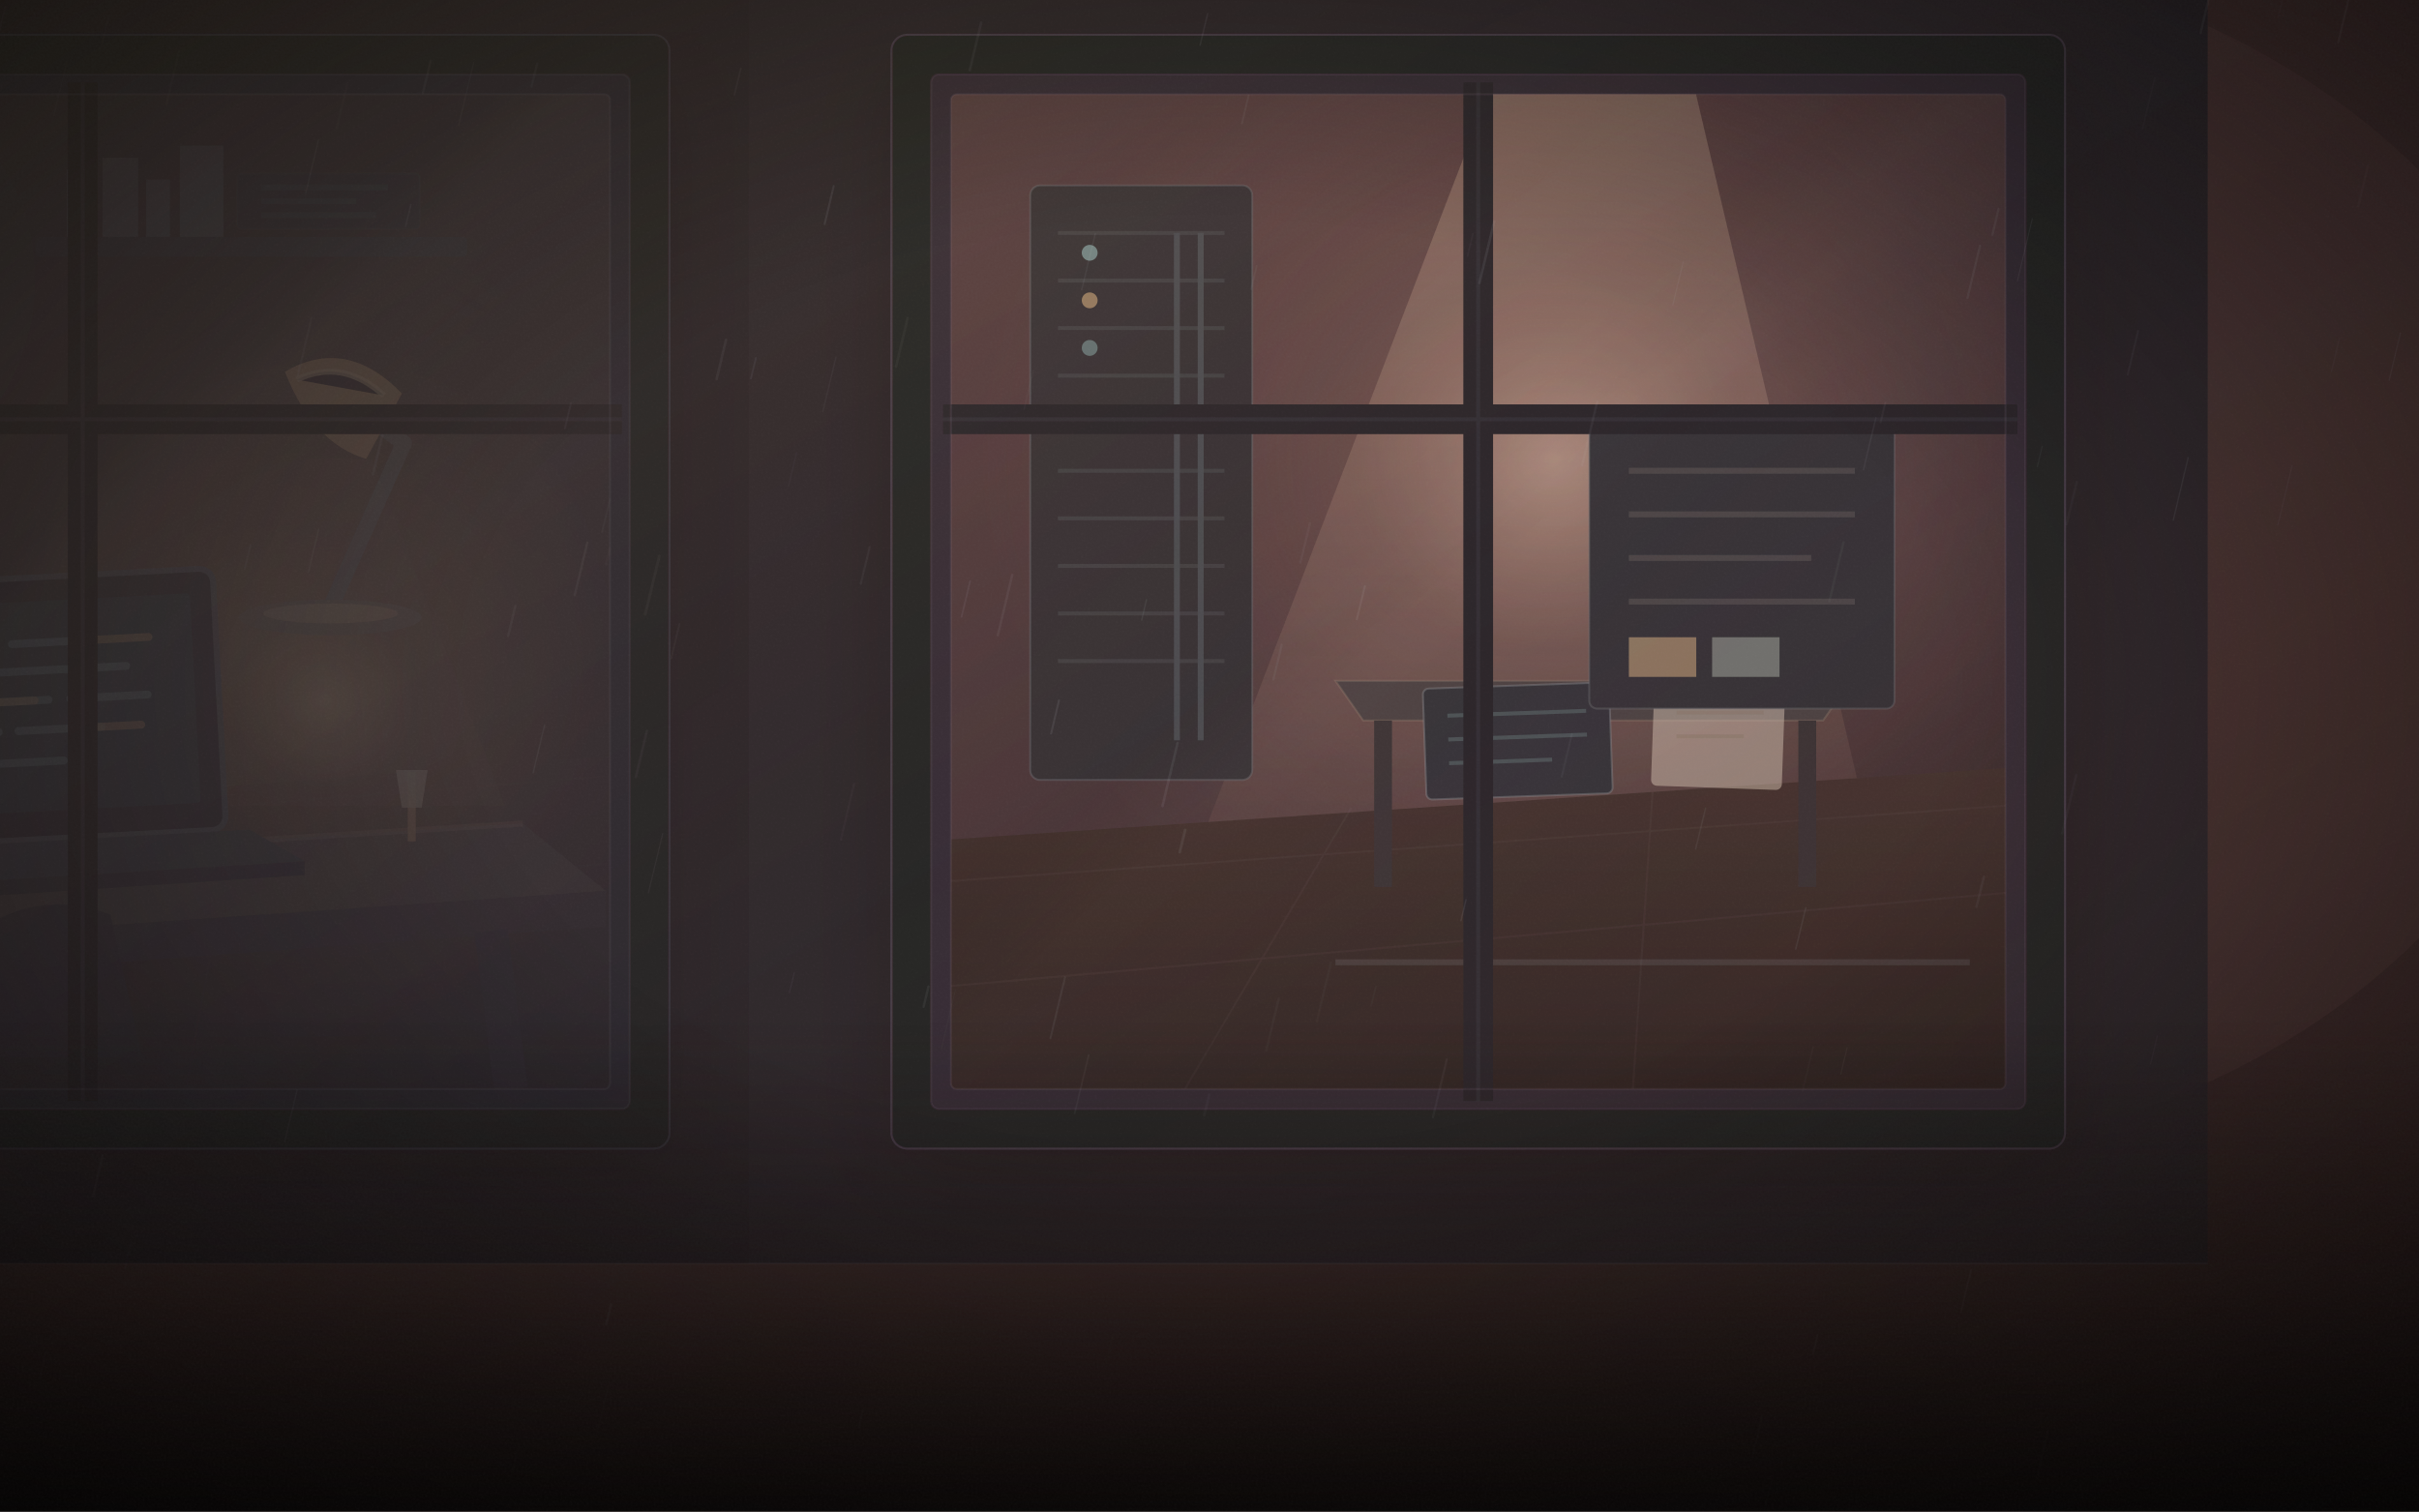
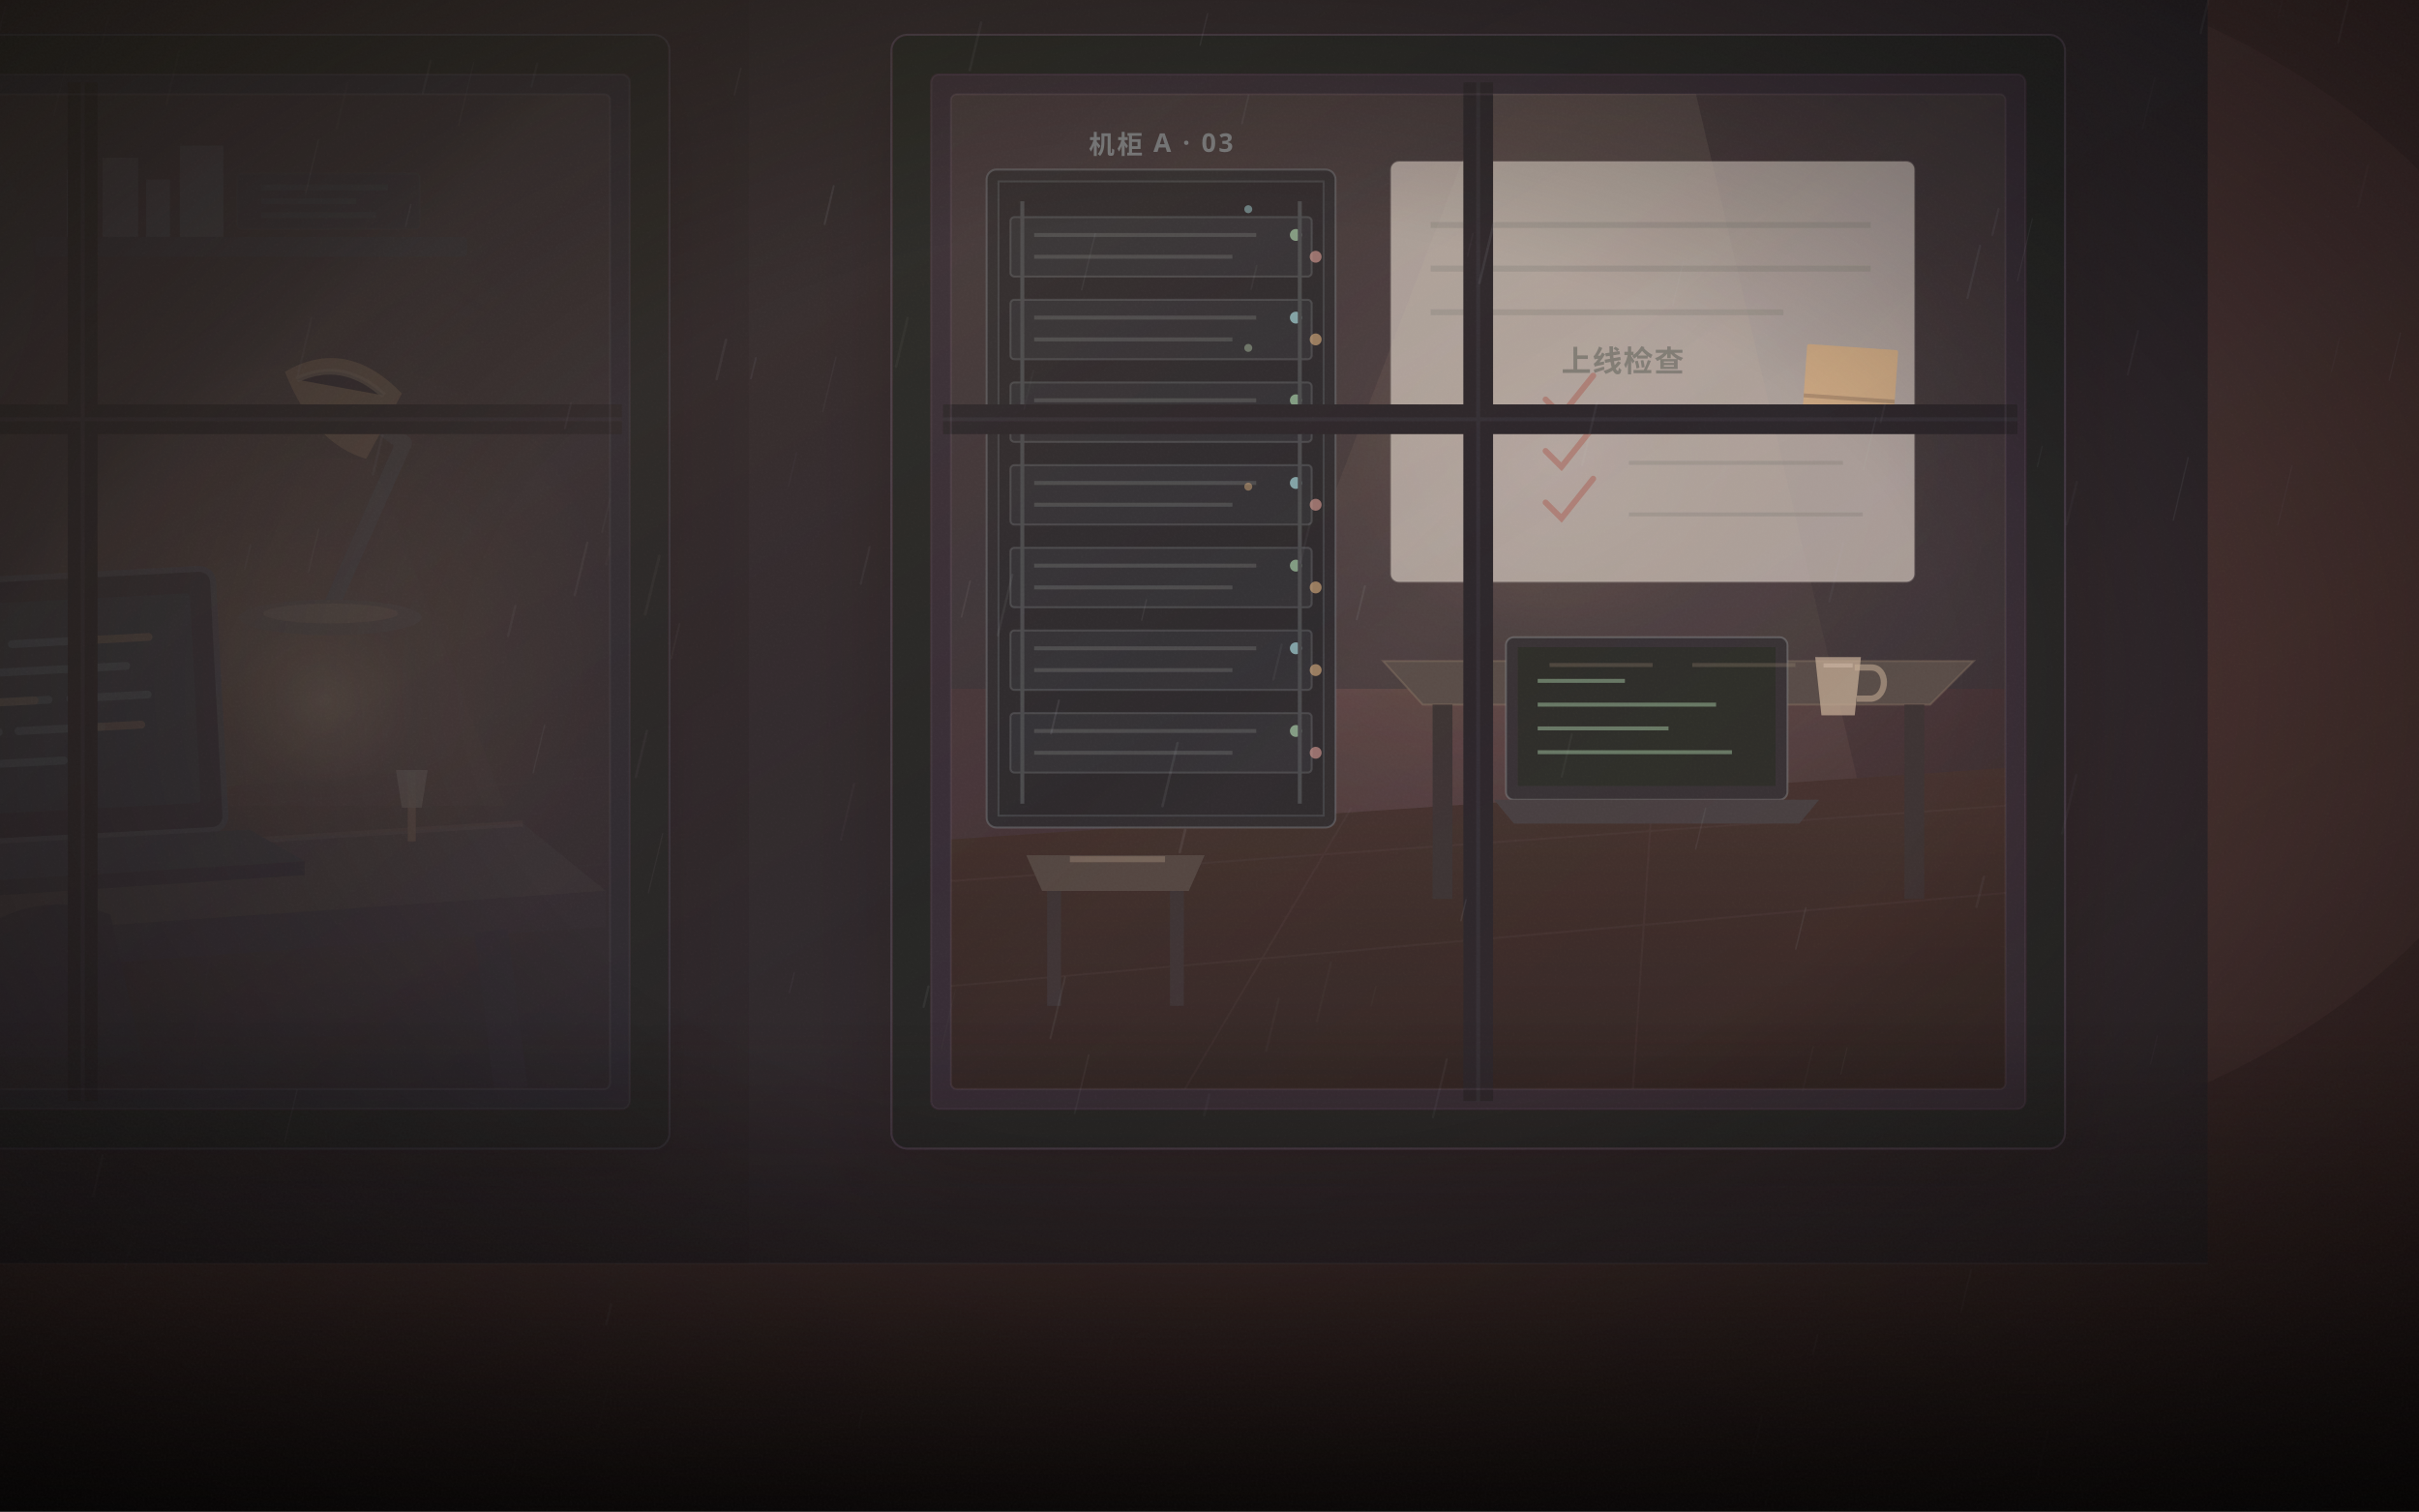
<svg xmlns="http://www.w3.org/2000/svg" viewBox="0 0 1440 900" preserveAspectRatio="xMidYMid slice" role="img" aria-labelledby="title desc">
  <style>
  .rain-drift { animation: rain-drift 11s ease-in-out infinite; }
  .mote { animation-name: mote-rise; animation-duration: 12s; animation-timing-function: ease-in-out; animation-iteration-count: infinite; opacity: 0; }
  .glow-drift { animation: glow-drift 14s ease-in-out infinite; }
  .sway { animation: sway 11s ease-in-out infinite; transform-box: fill-box; transform-origin: 50% 50%; }
  .drift { animation: drift 15s ease-in-out infinite; transform-box: fill-box; transform-origin: 50% 50%; }
  .spin { animation: spin 34s linear infinite; transform-box: fill-box; transform-origin: 50% 100%; }
  .pulse { animation: pulse 2.4s ease-in-out infinite; transform-box: fill-box; transform-origin: 50% 100%; }
  .ring { animation: ring 6.4s ease-out infinite; transform-box: fill-box; transform-origin: 50% 50%; }
  .rise { animation: rise 7s ease-in-out infinite; }
  .flow { animation: flow 7s linear infinite; }
  .blink { animation: blink 1.3s steps(2, start) infinite; }
  .signal-flow { animation: signal-flow 6s linear infinite; }
  @keyframes rain-drift { 0%, 100% { transform: translate(0px, 0px); } 50% { transform: translate(-14px, 24px); } }
  @keyframes mote-rise { 0% { opacity: 0; transform: translate(0px, 0px); } 16% { opacity: .5; } 62% { opacity: .26; } 100% { opacity: 0; transform: translate(-10px, -54px); } }
  @keyframes glow-drift { 0%, 100% { transform: translate(0px, 0px); } 50% { transform: translate(7px, -6px); } }
  @keyframes sway { 0%, 100% { transform: rotate(-1.4deg) translateY(0px); } 50% { transform: rotate(1.4deg) translateY(-4px); } }
  @keyframes drift { 0%, 100% { transform: translate(0px, 0px); } 50% { transform: translate(6px, -8px); } }
  @keyframes spin { to { transform: rotate(360deg); } }
  @keyframes pulse { 0%, 100% { transform: scaleY(.32); } 50% { transform: scaleY(1); } }
  @keyframes ring { 0% { transform: scale(.5); opacity: .55; } 68% { opacity: .14; } 100% { transform: scale(2.4); opacity: 0; } }
  @keyframes rise { 0% { opacity: 0; transform: translateY(6px); } 35% { opacity: .55; } 100% { opacity: 0; transform: translateY(-16px); } }
  @keyframes flow { to { stroke-dashoffset: -120; } }
  @keyframes blink { 0%, 49% { opacity: 1; } 50%, 100% { opacity: 0; } }
  @keyframes signal-flow { to { stroke-dashoffset: -96; } }
  @media (prefers-reduced-motion: reduce) { .anim { animation: none !important; } }
</style>
  <defs>
    <linearGradient id="night" x1="0" y1="0" x2="1" y2="1">
      <stop stop-color="#120d0c" />
      <stop offset=".46" stop-color="#2b1c1c" />
      <stop offset="1" stop-color="#160f0e" />
    </linearGradient>
    <linearGradient id="dawn" x1="0" y1="0" x2="0" y2="1">
      <stop stop-color="#e2a276" stop-opacity=".36" />
      <stop offset=".48" stop-color="#8b5e5e" stop-opacity=".15" />
      <stop offset="1" stop-color="#17110f" stop-opacity="0" />
    </linearGradient>
    <linearGradient id="warmWash" x1="0" y1="0" x2="1" y2="1">
      <stop stop-color="#efb77d" stop-opacity=".2" />
      <stop offset=".5" stop-color="#dca18c" stop-opacity=".13" />
      <stop offset="1" stop-color="#c98370" stop-opacity=".18" />
    </linearGradient>
    <linearGradient id="leftRoom" x1="0" y1="0" x2=".85" y2="1">
      <stop stop-color="#3b2c24" />
      <stop offset=".55" stop-color="#2a211d" />
      <stop offset="1" stop-color="#15100e" />
    </linearGradient>
    <linearGradient id="rightRoom" x1=".2" y1="0" x2=".8" y2="1">
      <stop stop-color="#3b292c" />
      <stop offset=".58" stop-color="#2b2025" />
      <stop offset="1" stop-color="#171114" />
    </linearGradient>
    <linearGradient id="floor" x1="0" y1="0" x2="0" y2="1">
      <stop stop-color="#261c18" />
      <stop offset="1" stop-color="#0e0b0a" />
    </linearGradient>
    <linearGradient id="glass" x1="0" y1="0" x2="1" y2="1">
      <stop stop-color="#d5b497" stop-opacity=".13" />
      <stop offset=".42" stop-color="#62483f" stop-opacity=".05" />
      <stop offset=".48" stop-color="#f4d7b6" stop-opacity=".13" />
      <stop offset="1" stop-color="#211512" stop-opacity=".03" />
    </linearGradient>
    <linearGradient id="spotlight" x1="0" y1="0" x2="0" y2="1">
      <stop stop-color="#ffe0b6" stop-opacity=".27" />
      <stop offset="1" stop-color="#d9a18b" stop-opacity="0" />
    </linearGradient>
    <linearGradient id="bottomShade" x1="0" y1="0" x2="0" y2="1">
      <stop stop-color="#100b09" stop-opacity="0" />
      <stop offset=".56" stop-color="#100b09" stop-opacity=".46" />
      <stop offset="1" stop-color="#0b0807" stop-opacity=".94" />
    </linearGradient>
    <radialGradient id="lampGlow">
      <stop stop-color="#ffe0a8" stop-opacity=".78" />
      <stop offset=".26" stop-color="#f4bd78" stop-opacity=".3" />
      <stop offset="1" stop-color="#e6a053" stop-opacity="0" />
    </radialGradient>
    <radialGradient id="stageGlow">
      <stop stop-color="#ffd8bd" stop-opacity=".48" />
      <stop offset=".35" stop-color="#dda088" stop-opacity=".18" />
      <stop offset="1" stop-color="#aa6e63" stop-opacity="0" />
    </radialGradient>
    <radialGradient id="vignette" cx=".5" cy=".45" r=".72">
      <stop offset=".42" stop-color="#000" stop-opacity="0" />
      <stop offset="1" stop-color="#000" stop-opacity=".66" />
    </radialGradient>
    <filter id="blur8" x="-50%" y="-50%" width="200%" height="200%">
      <feGaussianBlur stdDeviation="8" />
    </filter>
    <filter id="blur24" x="-50%" y="-50%" width="200%" height="200%">
      <feGaussianBlur stdDeviation="24" />
    </filter>
    <filter id="shadow" x="-30%" y="-30%" width="160%" height="160%">
      <feDropShadow dx="0" dy="16" stdDeviation="22" flood-color="#000" flood-opacity=".55" />
    </filter>
    <filter id="grain">
      <feTurbulence type="fractalNoise" baseFrequency=".72" numOctaves="3" seed="27" stitchTiles="stitch" />
      <feColorMatrix type="saturate" values="0" />
      <feComponentTransfer>
        <feFuncA type="table" tableValues="0 .075" />
      </feComponentTransfer>
    </filter>
    <clipPath id="leftClip">
      <rect x="102" y="164" width="532" height="502" rx="3" />
    </clipPath>
    <clipPath id="rightClip">
      <rect x="806" y="164" width="532" height="502" rx="3" />
    </clipPath>
  </defs>
  <rect width="1440" height="900" fill="url(#night)" />
  <ellipse cx="360" cy="340" rx="460" ry="370" fill="#b47b58" opacity=".09" />
  <ellipse cx="1100" cy="330" rx="440" ry="360" fill="#a86c6c" opacity=".1" />
  <g transform="translate(0 -60) translate(-385.0 -77.4) scale(1.18)">
    <path d="M0 112H1440V754H0Z" fill="#080d15" opacity=".9" />
    <path d="M0 112H1440M0 754H1440" stroke="#6d8296" stroke-opacity=".14" />
    <g filter="url(#shadow)">
      <rect x="72" y="134" width="592" height="562" rx="8" fill="#05090f" stroke="#344250" stroke-opacity=".55" />
      <rect x="92" y="154" width="552" height="522" rx="4" fill="#111923" stroke="#637484" stroke-opacity=".18" />
      <rect x="776" y="134" width="592" height="562" rx="8" fill="#05090f" stroke="#454057" stroke-opacity=".58" />
      <rect x="796" y="154" width="552" height="522" rx="4" fill="#171522" stroke="#756887" stroke-opacity=".18" />
    </g>
    <g opacity="0.28">
      <g clip-path="url(#leftClip)">
        <rect x="102" y="164" width="532" height="502" fill="url(#leftRoom)" />
        <ellipse cx="444" cy="440" rx="250" ry="240" fill="url(#lampGlow)" opacity=".26" />
        <path d="M102 540L634 498V666H102Z" fill="url(#floor)" />
        <path d="M102 550L634 508M102 603L634 552M210 666L328 520M420 666L448 514" stroke="#80909a" stroke-opacity=".06" />
        <rect x="126" y="192" width="188" height="266" rx="3" fill="#080e16" stroke="#4b5d6b" stroke-opacity=".5" />
        <rect x="132" y="198" width="176" height="254" fill="#0d1a28" />
        <ellipse cx="202" cy="258" rx="142" ry="124" fill="#345574" opacity=".14" />
        <path d="M120 410V332H151V366H178V294H211V350H242V270H270V324H310V462H120Z" fill="#080f19" />
        <path d="M151 350H158V360H151ZM188 318H195V329H188ZM249 294H256V305H249ZM277 346H284V357H277ZM188 374H195V385H188ZM249 338H256V349H249Z" fill="#d5b878" opacity=".48" />
        <rect x="132" y="198" width="176" height="254" fill="url(#glass)" />
        <path d="M220 198V452M132 326H308" stroke="#334652" stroke-width="8" />
        <path d="M220 198V452M132 326H308" stroke="#8295a1" stroke-opacity=".12" stroke-width="2" />
        <rect x="344" y="236" width="218" height="10" rx="2" fill="#29343e" />
        <path d="M360 202H374V236H360ZM378 196H396V236H378ZM400 207H412V236H400ZM417 190H439V236H417Z" fill="#58606a" />
        <rect x="446" y="204" width="92" height="28" rx="2" fill="#1a252f" stroke="#83919a" stroke-opacity=".15" />
        <path d="M458 211H522M458 218H506M458 225H516" stroke="#8b9ba3" stroke-opacity=".22" stroke-width="3" />
        <g class="anim glow-drift">
          <ellipse cx="490" cy="470" rx="176" ry="172" fill="url(#lampGlow)" />
        </g>
        <path d="M493 423L530 340M530 340L500 318" stroke="#5b5e60" stroke-width="8" stroke-linecap="round" />
        <path d="M470 304Q501 286 529 315L511 348Q484 340 470 304Z" fill="#c59b63" />
        <path d="M476 308Q499 297 520 316" stroke="#ffe0a4" stroke-opacity=".65" stroke-width="3" />
        <ellipse cx="493" cy="428" rx="46" ry="9" fill="#6c6558" />
        <ellipse cx="493" cy="426" rx="34" ry="5" fill="#d3b785" opacity=".55" />
        <path d="M481 348L405 523H581L514 348Z" fill="#f2bd78" opacity=".065" />
        <path d="M138 560L590 532L632 566L110 602Z" fill="#463e35" />
        <path d="M110 602L632 566V584L110 622Z" fill="#24252a" />
        <path d="M154 614L150 666M574 586L584 666" stroke="#1a1d23" stroke-width="17" />
        <path d="M138 560L590 532" stroke="#b49670" stroke-opacity=".35" stroke-width="3" />
        <rect x="247" y="408" width="190" height="132" rx="7" fill="#080d12" stroke="#4c5b64" stroke-width="3" transform="rotate(-3 342 474)" />
        <rect x="259" y="420" width="166" height="106" rx="2" fill="#102633" transform="rotate(-3 342 474)" />
        <g transform="rotate(-3 342 474)" stroke-linecap="round">
          <path d="M276 441H323M334 441H368M276 455H305M315 455H391M290 470H351M362 470H401M290 485H325M335 485H377M276 501H312M325 501H357" stroke="#75b6b6" stroke-opacity=".65" stroke-width="4" />
          <path d="M374 441H403M320 470H344M367 485H397" stroke="#d1aa72" stroke-opacity=".7" stroke-width="4" />
        </g>
        <path d="M222 548L452 535L480 551L206 568Z" fill="#293138" />
        <path d="M206 568L480 551V558L208 576Z" fill="#12181d" />
        <rect x="158" y="526" width="66" height="12" rx="2" fill="#5f5142" transform="rotate(-3 191 532)" />
        <rect x="164" y="511" width="58" height="13" rx="2" fill="#344b56" transform="rotate(-3 193 518)" />
        <path d="M534 506V541" stroke="#b28a55" stroke-width="4" />
        <path d="M526 505H542L539 524H529Z" fill="#d2c2a1" opacity=".75" />
        <path d="M322 582Q350 566 382 578L398 650H306Z" fill="#11171e" opacity=".88" />
      </g>
    </g>
    <g opacity="1.12">
      <g clip-path="url(#rightClip)">
        <rect x="806" y="164" width="532" height="502" fill="url(#rightRoom)" />
+         <rect x="806" y="164" width="532" height="502" fill="#1b1a20" opacity="0.34" />
        <g class="anim glow-drift">
-           <ellipse cx="1110" cy="348" rx="290" ry="268" fill="url(#stageGlow)" />
-         </g>
-         <path d="M1080 156H1180L1300 666H884Z" fill="url(#spotlight)" />
+           <ellipse cx="1110" cy="348" rx="290" ry="268" fill="url(#stageGlow)" opacity="0.78" />
+         </g>
+         <path d="M1080 156H1180L1300 666H884Z" fill="url(#spotlight)" opacity=".7" />
        <path d="M806 540L1338 504V666H806Z" fill="url(#floor)" />
-         <path d="M806 561L1338 523M806 614L1338 567M924 666L1008 524M1150 666L1160 516" stroke="#a392b1" stroke-opacity=".055" />
-         <g transform="translate(846 210)">
-           <rect width="112" height="300" rx="5" fill="#151b20" stroke="#5b666e" stroke-opacity=".42" />
-           <path d="M14 24H98M14 48H98M14 72H98M14 96H98M14 120H98M14 144H98M14 168H98M14 192H98M14 216H98M14 240H98" stroke="#9db0b8" stroke-opacity=".12" stroke-width="2" />
-           <circle cx="30" cy="34" r="4" fill="#8fc8c8" opacity=".6" />
-           <circle cx="30" cy="58" r="4" fill="#d9b178" opacity=".6" />
-           <circle cx="30" cy="82" r="4" fill="#8fc8c8" opacity=".45" />
-           <path d="M74 24V280M86 24V280" stroke="#2f3b42" stroke-width="3" />
-         </g>
-         <g transform="translate(1000 460)">
-           <path d="M0 0H260L246 20H14Z" fill="#2e2d30" stroke="#92816b" stroke-opacity=".3" />
-           <path d="M24 20V104M238 20V104" stroke="#1a1c20" stroke-width="9" />
-           <g transform="translate(44 4) rotate(-2)">
-             <rect width="94" height="56" rx="3" fill="#111b23" stroke="#7e8b92" stroke-opacity=".4" />
-             <path d="M12 14H82M12 26H82M12 38H64" stroke="#8fc8c8" stroke-opacity=".22" stroke-width="2" />
-           </g>
-           <rect x="160" y="2" width="66" height="52" rx="3" fill="#d8ccb9" opacity=".5" transform="rotate(2 193 28)" />
-           <path d="M172 16H216M172 28H206" stroke="#776c5c" stroke-opacity=".4" stroke-width="2" />
-         </g>
-         <g transform="translate(1128 330)">
-           <rect width="154" height="144" rx="4" fill="#111a21" stroke="#5e6a72" stroke-opacity=".35" />
-           <path d="M20 24H134M20 46H134M20 68H112M20 90H134" stroke="#d5c7b2" stroke-opacity=".14" stroke-width="3" />
-           <rect x="20" y="108" width="34" height="20" fill="#d7b07b" opacity=".55" />
-           <rect x="62" y="108" width="34" height="20" fill="#b5c8bb" opacity=".45" />
-         </g>
-         <path d="M1000 602H1320" stroke="#6e7c84" stroke-opacity=".22" stroke-width="3" />
-         <rect x="806" y="164" width="532" height="502" fill="url(#glass)" opacity=".26" />
+         <path fill="none" d="M806 561L1338 523M806 614L1338 567M924 666L1008 524M1150 666L1160 516" stroke="#a392b1" stroke-opacity=".055" />
+         <rect x="806" y="164" width="532" height="300" fill="#101d22" opacity=".46" />
+         <g transform="translate(824 202)">
+           <rect width="176" height="332" rx="5" fill="#0d151a" stroke="#64757d" stroke-opacity=".5" />
+           <rect x="6" y="6" width="164" height="320" fill="#091116" stroke="#3d4d54" stroke-opacity=".5" />
+           <g transform="translate(12 24)">
+             <rect width="152" height="30" rx="2" fill="#111b21" stroke="#7c8d94" stroke-opacity=".28" />
+             <path fill="none" d="M12 9H124M12 20H112" stroke="#a8bbc1" stroke-opacity=".2" stroke-width="2" />
+             <circle cx="144" cy="9" r="3" fill="#8ec59d" opacity=".8" />
+             <circle cx="154" cy="20" r="3" fill="#d99b93" opacity=".65" />
+           </g>
+           <g transform="translate(12 65.71429)">
+             <rect width="152" height="30" rx="2" fill="#111b21" stroke="#7c8d94" stroke-opacity=".28" />
+             <path fill="none" d="M12 9H124M12 20H112" stroke="#a8bbc1" stroke-opacity=".2" stroke-width="2" />
+             <circle cx="144" cy="9" r="3" fill="#8fd0d6" opacity=".8" />
+             <circle cx="154" cy="20" r="3" fill="#d9b178" opacity=".65" />
+           </g>
+           <g transform="translate(12 107.4286)">
+             <rect width="152" height="30" rx="2" fill="#111b21" stroke="#7c8d94" stroke-opacity=".28" />
+             <path fill="none" d="M12 9H124M12 20H112" stroke="#a8bbc1" stroke-opacity=".2" stroke-width="2" />
+             <circle cx="144" cy="9" r="3" fill="#8ec59d" opacity=".8" />
+             <circle cx="154" cy="20" r="3" fill="#d9b178" opacity=".65" />
+           </g>
+           <g transform="translate(12 149.1429)">
+             <rect width="152" height="30" rx="2" fill="#111b21" stroke="#7c8d94" stroke-opacity=".28" />
+             <path fill="none" d="M12 9H124M12 20H112" stroke="#a8bbc1" stroke-opacity=".2" stroke-width="2" />
+             <circle cx="144" cy="9" r="3" fill="#8fd0d6" opacity=".8" />
+             <circle cx="154" cy="20" r="3" fill="#d99b93" opacity=".65" />
+           </g>
+           <g transform="translate(12 190.8571)">
+             <rect width="152" height="30" rx="2" fill="#111b21" stroke="#7c8d94" stroke-opacity=".28" />
+             <path fill="none" d="M12 9H124M12 20H112" stroke="#a8bbc1" stroke-opacity=".2" stroke-width="2" />
+             <circle cx="144" cy="9" r="3" fill="#8ec59d" opacity=".8" />
+             <circle cx="154" cy="20" r="3" fill="#d9b178" opacity=".65" />
+           </g>
+           <g transform="translate(12 232.5714)">
+             <rect width="152" height="30" rx="2" fill="#111b21" stroke="#7c8d94" stroke-opacity=".28" />
+             <path fill="none" d="M12 9H124M12 20H112" stroke="#a8bbc1" stroke-opacity=".2" stroke-width="2" />
+             <circle cx="144" cy="9" r="3" fill="#8fd0d6" opacity=".8" />
+             <circle cx="154" cy="20" r="3" fill="#d9b178" opacity=".65" />
+           </g>
+           <g transform="translate(12 274.2857)">
+             <rect width="152" height="30" rx="2" fill="#111b21" stroke="#7c8d94" stroke-opacity=".28" />
+             <path fill="none" d="M12 9H124M12 20H112" stroke="#a8bbc1" stroke-opacity=".2" stroke-width="2" />
+             <circle cx="144" cy="9" r="3" fill="#8ec59d" opacity=".8" />
+             <circle cx="154" cy="20" r="3" fill="#d99b93" opacity=".65" />
+           </g>
+           <path fill="none" d="M18 16V320M158 16V320" stroke="#2d3a40" stroke-width="2" />
+         </g>
+         <text x="912" y="194" font-family="'PingFang SC','Hiragino Sans GB','Microsoft YaHei',sans-serif" font-size="13" font-weight="600" fill="#9db9bd" fill-opacity="0.58" text-anchor="middle" letter-spacing="1.2">机柜 A · 03</text>
+         <g transform="translate(1028 198)">
+           <rect width="264" height="212" rx="4" fill="#d8d6cc" opacity=".72" stroke="#e4e7df" stroke-opacity=".28" />
+           <path fill="none" d="M20 32H242M20 54H242M20 76H198" stroke="#727a73" stroke-opacity=".32" stroke-width="3" />
+           <text x="86" y="106" font-family="'PingFang SC','Hiragino Sans GB','Microsoft YaHei',sans-serif" font-size="15" font-weight="600" fill="#5f6a62" fill-opacity="0.75" text-anchor="start" letter-spacing="0.6">上线检查</text>
+           <path d="M78 120L86 128L102 108M78 146L86 154L102 134M78 172L86 180L102 160" fill="none" stroke="#a96d61" stroke-opacity=".7" stroke-width="3" stroke-linecap="round" />
+           <path fill="none" d="M120 126H246M120 152H228M120 178H238" stroke="#6d766f" stroke-opacity=".3" stroke-width="2" />
+           <g transform="translate(210 92) rotate(4)">
+             <rect width="46" height="34" rx="1" fill="#d9b178" opacity=".78" />
+             <path fill="none" d="M0 26H46" stroke="#5e4d3b" stroke-opacity=".34" stroke-width="2" />
+           </g>
+         </g>
+         <path d="M1024 450H1322L1300 472H1044Z" fill="#3f3d38" stroke="#9b8a70" stroke-opacity=".3" />
+         <path fill="none" d="M1054 472V570M1292 472V570" stroke="#1b1d1e" stroke-width="10" />
+         <g transform="translate(1080 438)">
+           <rect x="6" width="142" height="82" rx="4" fill="#141a1f" stroke="#84949a" stroke-opacity=".42" />
+           <rect x="12" y="5" width="130" height="70" fill="#081510" />
+           <path fill="none" d="M22 22H66M22 34H112M22 46H88M22 58H120" stroke="#8ec59d" stroke-opacity=".55" stroke-width="2" />
+           <path d="M0 82H164L154 94H10Z" fill="#292c2f" />
+         </g>
+         <g transform="translate(1242 448) scale(1.05)">
+           <path d="M0 0H22L19 28H3Z" fill="#cdbb9f" opacity=".72" />
+           <path d="M19 5H27C35 5 35 19 27 20H20" fill="none" stroke="#cdbb9f" stroke-opacity=".55" stroke-width="3" />
+           <path fill="none" d="M4 4H18" stroke="#fff2d8" stroke-opacity=".3" stroke-width="2" />
+         </g>
+         <path fill="none" d="M1108 452H1160M1180 452H1232" stroke="#8f8270" stroke-opacity=".3" stroke-width="2" />
+         <g transform="translate(844 548)">
+           <path d="M0 0H90L82 18H8Z" fill="#383530" />
+           <path fill="none" d="M14 18V76M76 18V76" stroke="#1c1d1f" stroke-width="7" />
+           <path fill="none" d="M22 2H70" stroke="#c6b394" stroke-opacity=".3" stroke-width="3" />
+         </g>
+         <g class="anim blink">
+           <circle cx="956" cy="222" r="2" fill="#8fd0d6" opacity=".55" />
+           <circle cx="956" cy="292" r="2" fill="#9fc4a5" opacity=".5" />
+           <circle cx="956" cy="362" r="2" fill="#d9b178" opacity=".5" />
+         </g>
+         <rect x="806" y="164" width="532" height="502" fill="url(#glass)" opacity=".12" />
      </g>
    </g>
    <rect x="102" y="164" width="532" height="502" fill="url(#glass)" opacity=".32" />
    <path d="M368 158V672M98 328H640M1072 158V672M802 328H1344" stroke="#080d14" stroke-width="15" />
    <path d="M368 158V672M98 328H640M1072 158V672M802 328H1344" stroke="#607080" stroke-opacity=".12" stroke-width="2" />
    <rect x="102" y="164" width="532" height="502" rx="3" fill="none" stroke="#9aabba" stroke-opacity=".12" />
    <rect x="806" y="164" width="532" height="502" rx="3" fill="none" stroke="#aa9bb8" stroke-opacity=".12" />
  </g>
  <g class="anim rain-drift" stroke="#c5d8e5" stroke-linecap="round" opacity="0.12">
    <line x1="-29.7" y1="505.6" x2="-34.8" y2="526.9" stroke-width="1.0" opacity="0.45" />
    <line x1="1392.6" y1="201.8" x2="1387.9" y2="221.0" stroke-width="0.9" opacity="0.35" />
    <line x1="523.1" y1="-63.8" x2="517.8" y2="-41.6" stroke-width="1.5" opacity="0.49" />
    <line x1="441.0" y1="40.7" x2="437.2" y2="56.5" stroke-width="1.0" opacity="0.72" />
    <line x1="394.5" y1="496.3" x2="386.0" y2="531.6" stroke-width="0.7" opacity="0.75" />
    <line x1="324.2" y1="431.7" x2="317.4" y2="460.1" stroke-width="0.8" opacity="0.81" />
    <line x1="872.7" y1="535.7" x2="869.7" y2="548.1" stroke-width="0.9" opacity="0.77" />
    <line x1="1315.2" y1="-2.3" x2="1310.0" y2="19.6" stroke-width="1.4" opacity="0.76" />
    <line x1="1015.3" y1="481.2" x2="1009.4" y2="505.5" stroke-width="0.9" opacity="0.58" />
    <line x1="1471.5" y1="-31.5" x2="1463.2" y2="3.3" stroke-width="1.0" opacity="0.71" />
    <line x1="1054.8" y1="880.7" x2="1049.5" y2="902.4" stroke-width="1.0" opacity="0.66" />
    <line x1="743.3" y1="56.8" x2="739.3" y2="73.5" stroke-width="1.1" opacity="0.61" />
    <line x1="634.0" y1="581.9" x2="625.3" y2="618.2" stroke-width="1.2" opacity="0.62" />
    <line x1="496.3" y1="110.8" x2="490.9" y2="133.4" stroke-width="1.2" opacity="0.84" />
    <line x1="779.8" y1="311.6" x2="774.1" y2="335.1" stroke-width="1.3" opacity="0.40" />
    <line x1="812.5" y1="349.0" x2="807.7" y2="368.8" stroke-width="1.2" opacity="0.72" />
    <line x1="517.7" y1="325.7" x2="512.4" y2="347.7" stroke-width="1.2" opacity="0.49" />
    <line x1="1526.4" y1="858.3" x2="1520.0" y2="884.7" stroke-width="1.6" opacity="0.84" />
    <line x1="432.2" y1="202.3" x2="426.6" y2="225.7" stroke-width="1.5" opacity="0.82" />
    <line x1="1282.7" y1="46.3" x2="1275.5" y2="76.5" stroke-width="0.9" opacity="0.34" />
    <line x1="761.2" y1="594.5" x2="753.8" y2="625.6" stroke-width="1.4" opacity="0.30" />
    <line x1="648.1" y1="628.2" x2="639.7" y2="663.1" stroke-width="1.0" opacity="0.50" />
    <line x1="1209.8" y1="130.2" x2="1200.9" y2="167.5" stroke-width="0.6" opacity="0.77" />
    <line x1="1116.7" y1="248.8" x2="1109.3" y2="279.7" stroke-width="0.9" opacity="0.54" />
    <line x1="682.5" y1="357.0" x2="679.6" y2="369.3" stroke-width="0.8" opacity="0.67" />
    <line x1="227.6" y1="259.1" x2="222.0" y2="282.5" stroke-width="1.5" opacity="0.57" />
    <line x1="1450.0" y1="564.0" x2="1447.2" y2="575.7" stroke-width="1.0" opacity="0.47" />
    <line x1="701.0" y1="442.4" x2="692.0" y2="480.0" stroke-width="1.5" opacity="0.74" />
    <line x1="1425.4" y1="769.7" x2="1422.9" y2="780.2" stroke-width="0.6" opacity="0.56" />
    <line x1="27.3" y1="805.5" x2="23.2" y2="822.5" stroke-width="1.4" opacity="0.32" />
    <line x1="795.0" y1="935.5" x2="789.9" y2="956.8" stroke-width="1.0" opacity="0.60" />
    <line x1="1514.8" y1="364.9" x2="1508.5" y2="391.3" stroke-width="1.4" opacity="0.64" />
    <line x1="1049.1" y1="842.8" x2="1043.3" y2="867.1" stroke-width="1.1" opacity="0.70" />
    <line x1="508.5" y1="466.7" x2="500.5" y2="500.0" stroke-width="1.2" opacity="0.25" />
    <line x1="815.7" y1="895.5" x2="810.0" y2="919.2" stroke-width="1.0" opacity="0.80" />
    <line x1="1318.1" y1="809.2" x2="1311.3" y2="837.3" stroke-width="0.7" opacity="0.39" />
    <line x1="652.0" y1="139.1" x2="643.9" y2="172.6" stroke-width="0.8" opacity="0.59" />
    <line x1="1236.3" y1="286.9" x2="1230.2" y2="312.1" stroke-width="1.4" opacity="0.36" />
    <line x1="1099.6" y1="623.7" x2="1095.8" y2="639.6" stroke-width="0.7" opacity="0.47" />
    <line x1="719.8" y1="651.9" x2="716.8" y2="664.2" stroke-width="1.5" opacity="0.37" />
    <line x1="909.9" y1="946.3" x2="903.1" y2="974.6" stroke-width="1.4" opacity="0.84" />
    <line x1="1236.0" y1="461.3" x2="1227.6" y2="496.2" stroke-width="1.4" opacity="0.32" />
    <line x1="861.3" y1="630.7" x2="853.0" y2="665.3" stroke-width="1.3" opacity="0.51" />
    <line x1="472.9" y1="579.0" x2="469.9" y2="591.1" stroke-width="0.6" opacity="0.54" />
    <line x1="1409.6" y1="98.6" x2="1403.8" y2="122.9" stroke-width="1.4" opacity="0.37" />
    <line x1="284.3" y1="-60.5" x2="279.1" y2="-38.8" stroke-width="1.0" opacity="0.69" />
    <line x1="561.0" y1="-57.1" x2="554.0" y2="-27.8" stroke-width="1.4" opacity="0.30" />
    <line x1="1081.9" y1="794.9" x2="1079.3" y2="806.1" stroke-width="1.1" opacity="0.78" />
    <line x1="1219.0" y1="852.4" x2="1212.4" y2="879.9" stroke-width="1.4" opacity="0.76" />
    <line x1="1079.2" y1="964.2" x2="1075.8" y2="978.4" stroke-width="0.6" opacity="0.62" />
    <line x1="-4.9" y1="-64.4" x2="-13.3" y2="-29.7" stroke-width="1.2" opacity="0.60" />
    <line x1="404.5" y1="371.5" x2="399.6" y2="392.0" stroke-width="1.1" opacity="0.58" />
    <line x1="189.7" y1="315.1" x2="183.6" y2="340.6" stroke-width="0.8" opacity="0.61" />
    <line x1="1527.6" y1="745.9" x2="1520.0" y2="777.4" stroke-width="0.8" opacity="0.52" />
    <line x1="1075.0" y1="540.4" x2="1069.0" y2="565.1" stroke-width="0.9" opacity="0.65" />
    <line x1="1013.6" y1="963.4" x2="1010.1" y2="978.0" stroke-width="1.0" opacity="0.60" />
    <line x1="339.9" y1="240.0" x2="336.3" y2="255.0" stroke-width="1.1" opacity="0.58" />
    <line x1="176.9" y1="649.0" x2="169.4" y2="680.0" stroke-width="0.8" opacity="0.70" />
    <line x1="540.3" y1="189.4" x2="533.4" y2="218.3" stroke-width="1.5" opacity="0.40" />
    <line x1="1131.0" y1="908.0" x2="1127.6" y2="921.9" stroke-width="1.4" opacity="0.50" />
    <line x1="1215.7" y1="265.7" x2="1212.8" y2="277.9" stroke-width="0.7" opacity="0.54" />
    <line x1="206.9" y1="49.5" x2="200.4" y2="76.5" stroke-width="1.5" opacity="0.31" />
    <line x1="889.5" y1="131.8" x2="880.7" y2="168.5" stroke-width="1.5" opacity="0.79" />
    <line x1="1499.9" y1="841.2" x2="1495.1" y2="861.4" stroke-width="0.7" opacity="0.35" />
    <line x1="1464.8" y1="-52.7" x2="1455.9" y2="-16.0" stroke-width="1.1" opacity="0.63" />
    <line x1="392.5" y1="331.1" x2="384.1" y2="365.8" stroke-width="1.6" opacity="0.61" />
    <line x1="1512.5" y1="985.8" x2="1505.9" y2="1012.9" stroke-width="0.7" opacity="0.75" />
    <line x1="705.5" y1="494.2" x2="702.3" y2="507.4" stroke-width="1.6" opacity="0.76" />
    <line x1="185.5" y1="189.1" x2="177.3" y2="223.6" stroke-width="1.3" opacity="0.50" />
    <line x1="763.0" y1="383.9" x2="758.0" y2="404.7" stroke-width="1.3" opacity="0.48" />
    <line x1="1472.2" y1="835.1" x2="1464.1" y2="868.9" stroke-width="1.0" opacity="0.61" />
    <line x1="64.6" y1="10.1" x2="60.3" y2="28.0" stroke-width="1.2" opacity="0.28" />
    <line x1="577.5" y1="346.0" x2="572.4" y2="367.3" stroke-width="1.0" opacity="0.68" />
    <line x1="1189.7" y1="124.4" x2="1186.1" y2="139.8" stroke-width="1.3" opacity="0.71" />
    <line x1="1122.3" y1="239.7" x2="1119.5" y2="251.4" stroke-width="1.2" opacity="0.42" />
    <line x1="106.7" y1="30.2" x2="99.0" y2="62.3" stroke-width="1.3" opacity="0.39" />
    <line x1="1173.4" y1="756.0" x2="1167.3" y2="781.3" stroke-width="1.0" opacity="0.60" />
    <line x1="149.2" y1="324.4" x2="145.7" y2="338.8" stroke-width="1.0" opacity="0.45" />
    <line x1="189.6" y1="83.2" x2="182.0" y2="115.1" stroke-width="0.8" opacity="0.71" />
    <line x1="1528.3" y1="779.3" x2="1521.3" y2="808.6" stroke-width="1.1" opacity="0.74" />
    <line x1="618.6" y1="909.3" x2="610.9" y2="941.5" stroke-width="0.8" opacity="0.55" />
    <line x1="855.8" y1="-57.4" x2="853.1" y2="-46.3" stroke-width="1.1" opacity="0.44" />
    <line x1="363.7" y1="776.7" x2="360.9" y2="788.6" stroke-width="1.5" opacity="0.82" />
    <line x1="738.3" y1="889.7" x2="733.7" y2="908.9" stroke-width="1.1" opacity="0.21" />
    <line x1="541.4" y1="882.8" x2="536.7" y2="902.4" stroke-width="0.6" opacity="0.24" />
    <line x1="61.1" y1="688.1" x2="55.3" y2="712.3" stroke-width="1.4" opacity="0.59" />
    <line x1="580.6" y1="927.1" x2="574.5" y2="952.5" stroke-width="1.2" opacity="0.62" />
    <line x1="39.8" y1="36.6" x2="32.1" y2="68.8" stroke-width="0.8" opacity="0.34" />
    <line x1="838.4" y1="938.0" x2="833.7" y2="957.6" stroke-width="1.1" opacity="0.82" />
    <line x1="450.0" y1="213.1" x2="447.0" y2="225.4" stroke-width="1.1" opacity="0.58" />
    <line x1="602.6" y1="342.2" x2="594.0" y2="378.2" stroke-width="1.4" opacity="0.61" />
    <line x1="950.8" y1="239.2" x2="941.8" y2="277.0" stroke-width="1.4" opacity="0.50" />
    <line x1="1455.6" y1="173.2" x2="1449.1" y2="200.1" stroke-width="1.1" opacity="0.69" />
    <line x1="282.0" y1="37.2" x2="273.1" y2="74.3" stroke-width="0.7" opacity="0.63" />
    <line x1="78.0" y1="739.8" x2="74.5" y2="754.4" stroke-width="1.4" opacity="0.32" />
    <line x1="1002.0" y1="155.9" x2="995.8" y2="181.6" stroke-width="0.7" opacity="0.58" />
    <line x1="497.6" y1="212.8" x2="489.8" y2="245.2" stroke-width="0.8" opacity="0.42" />
    <line x1="1178.7" y1="146.3" x2="1171.2" y2="177.4" stroke-width="1.3" opacity="0.70" />
    <line x1="748.1" y1="158.2" x2="744.8" y2="172.1" stroke-width="1.0" opacity="0.48" />
    <line x1="1501.8" y1="153.5" x2="1492.8" y2="191.1" stroke-width="0.8" opacity="0.60" />
    <line x1="981.6" y1="-58.1" x2="978.8" y2="-46.1" stroke-width="0.9" opacity="0.61" />
    <line x1="718.9" y1="8.1" x2="714.4" y2="26.9" stroke-width="0.9" opacity="0.77" />
    <line x1="552.7" y1="587.4" x2="549.8" y2="599.5" stroke-width="1.4" opacity="0.64" />
    <line x1="725.8" y1="-62.2" x2="720.1" y2="-38.5" stroke-width="1.0" opacity="0.49" />
    <line x1="1411.6" y1="-70.9" x2="1403.5" y2="-37.3" stroke-width="1.4" opacity="0.82" />
    <line x1="568.8" y1="589.3" x2="560.5" y2="624.1" stroke-width="0.6" opacity="0.24" />
    <line x1="819.0" y1="587.4" x2="816.2" y2="599.0" stroke-width="1.0" opacity="0.23" />
    <line x1="1348.8" y1="881.0" x2="1344.1" y2="900.6" stroke-width="0.8" opacity="0.41" />
    <line x1="1495.8" y1="817.2" x2="1488.6" y2="847.4" stroke-width="1.6" opacity="0.49" />
    <line x1="1272.8" y1="197.0" x2="1266.6" y2="223.1" stroke-width="1.1" opacity="0.51" />
    <line x1="887.5" y1="875.9" x2="881.7" y2="900.0" stroke-width="0.9" opacity="0.43" />
    <line x1="1181.0" y1="522.0" x2="1176.6" y2="540.0" stroke-width="1.4" opacity="0.52" />
    <line x1="349.6" y1="323.2" x2="342.1" y2="354.4" stroke-width="1.4" opacity="0.74" />
    <line x1="1284.2" y1="616.9" x2="1280.2" y2="633.6" stroke-width="0.7" opacity="0.41" />
    <line x1="876.8" y1="139.2" x2="873.6" y2="152.5" stroke-width="0.9" opacity="0.32" />
    <line x1="615.2" y1="220.4" x2="609.6" y2="243.7" stroke-width="0.9" opacity="0.26" />
    <line x1="258.9" y1="932.3" x2="253.3" y2="955.8" stroke-width="0.6" opacity="0.21" />
    <line x1="935.7" y1="437.2" x2="929.7" y2="462.4" stroke-width="1.2" opacity="0.44" />
    <line x1="1097.4" y1="322.9" x2="1089.0" y2="358.0" stroke-width="1.4" opacity="0.39" />
    <line x1="792.3" y1="573.1" x2="783.9" y2="608.1" stroke-width="1.3" opacity="0.24" />
    <line x1="319.8" y1="37.8" x2="316.4" y2="51.7" stroke-width="1.3" opacity="0.63" />
    <line x1="3.1" y1="4.0" x2="-5.8" y2="40.7" stroke-width="1.1" opacity="0.46" />
    <line x1="1361.0" y1="-9.6" x2="1356.2" y2="10.4" stroke-width="0.7" opacity="0.34" />
    <line x1="306.8" y1="360.8" x2="302.5" y2="378.6" stroke-width="1.4" opacity="0.64" />
    <line x1="363.2" y1="326.3" x2="360.8" y2="336.3" stroke-width="1.5" opacity="0.29" />
    <line x1="1302.6" y1="272.5" x2="1293.7" y2="309.8" stroke-width="0.8" opacity="0.78" />
    <line x1="385.1" y1="435.2" x2="378.5" y2="462.7" stroke-width="1.5" opacity="0.63" />
    <line x1="136.2" y1="951.5" x2="131.0" y2="973.3" stroke-width="1.0" opacity="0.20" />
    <line x1="1428.9" y1="198.5" x2="1422.2" y2="226.4" stroke-width="0.8" opacity="0.62" />
    <line x1="-5.1" y1="581.2" x2="-10.6" y2="604.2" stroke-width="0.9" opacity="0.54" />
    <line x1="244.6" y1="121.9" x2="241.4" y2="134.9" stroke-width="0.9" opacity="0.83" />
    <line x1="916.2" y1="-82.6" x2="909.7" y2="-55.6" stroke-width="0.8" opacity="0.29" />
    <line x1="1462.2" y1="139.1" x2="1453.7" y2="174.4" stroke-width="1.5" opacity="0.60" />
    <line x1="256.4" y1="36.1" x2="251.7" y2="55.6" stroke-width="1.4" opacity="0.72" />
    <line x1="1327.5" y1="973.5" x2="1323.3" y2="990.9" stroke-width="1.4" opacity="0.54" />
    <line x1="1079.4" y1="623.2" x2="1073.1" y2="649.6" stroke-width="0.9" opacity="0.26" />
    <line x1="1412.8" y1="977.7" x2="1409.7" y2="990.5" stroke-width="1.2" opacity="0.63" />
    <line x1="662.5" y1="794.9" x2="658.5" y2="811.8" stroke-width="1.1" opacity="0.21" />
    <line x1="363.2" y1="297.0" x2="358.4" y2="316.9" stroke-width="1.1" opacity="0.45" />
    <line x1="513.7" y1="840.0" x2="511.2" y2="850.2" stroke-width="1.2" opacity="0.73" />
    <line x1="734.3" y1="-52.1" x2="729.4" y2="-31.8" stroke-width="1.0" opacity="0.78" />
    <line x1="1398.1" y1="-0.5" x2="1391.9" y2="25.2" stroke-width="1.3" opacity="0.76" />
    <line x1="584.1" y1="13.4" x2="577.3" y2="41.8" stroke-width="1.5" opacity="0.60" />
    <line x1="1364.4" y1="277.4" x2="1356.0" y2="312.5" stroke-width="0.7" opacity="0.52" />
    <line x1="362.8" y1="822.4" x2="354.6" y2="856.3" stroke-width="0.7" opacity="0.56" />
    <line x1="1247.5" y1="-86.2" x2="1244.1" y2="-72.1" stroke-width="1.6" opacity="0.32" />
    <line x1="630.4" y1="417.0" x2="625.7" y2="436.8" stroke-width="1.2" opacity="0.84" />
    <line x1="474.2" y1="269.5" x2="469.4" y2="289.5" stroke-width="0.8" opacity="0.29" />
    <line x1="190.1" y1="824.6" x2="185.0" y2="845.8" stroke-width="0.8" opacity="0.36" />
    <line x1="309.0" y1="859.8" x2="304.6" y2="877.9" stroke-width="1.4" opacity="0.58" />
  </g>
  <g fill="#efd6ad" opacity=".55">
    <circle class="anim mote" cx="130.6" cy="160.2" r="0.9" style="animation-duration:19.8s;animation-delay:-9.9s" />
    <circle class="anim mote" cx="550.7" cy="524.0" r="1.4" style="animation-duration:14.9s;animation-delay:-0.2s" />
    <circle class="anim mote" cx="594.5" cy="444.3" r="1.9" style="animation-duration:12.0s;animation-delay:-3.1s" />
    <circle class="anim mote" cx="497.8" cy="554.2" r="1.5" style="animation-duration:14.5s;animation-delay:-1.1s" />
    <circle class="anim mote" cx="680.6" cy="534.0" r="2.3" style="animation-duration:17.8s;animation-delay:-11.0s" />
    <circle class="anim mote" cx="298.3" cy="412.2" r="2.2" style="animation-duration:14.4s;animation-delay:-11.1s" />
    <circle class="anim mote" cx="754.9" cy="362.5" r="0.7" style="animation-duration:19.1s;animation-delay:-17.2s" />
    <circle class="anim mote" cx="156.3" cy="404.1" r="0.9" style="animation-duration:15.1s;animation-delay:-4.3s" />
    <circle class="anim mote" cx="211.9" cy="552.3" r="0.8" style="animation-duration:19.6s;animation-delay:-14.6s" />
    <circle class="anim mote" cx="641.9" cy="377.8" r="2.3" style="animation-duration:16.7s;animation-delay:-10.4s" />
    <circle class="anim mote" cx="1022.3" cy="210.9" r="1.6" style="animation-duration:17.9s;animation-delay:-16.4s" />
    <circle class="anim mote" cx="315.2" cy="441.4" r="2.0" style="animation-duration:15.2s;animation-delay:-10.6s" />
    <circle class="anim mote" cx="346.9" cy="483.6" r="1.5" style="animation-duration:15.1s;animation-delay:-2.8s" />
    <circle class="anim mote" cx="286.4" cy="251.0" r="1.6" style="animation-duration:18.3s;animation-delay:-9.1s" />
    <circle class="anim mote" cx="770.9" cy="336.0" r="2.2" style="animation-duration:17.7s;animation-delay:-5.6s" />
    <circle class="anim mote" cx="520.8" cy="321.9" r="0.8" style="animation-duration:15.1s;animation-delay:-14.8s" />
    <circle class="anim mote" cx="716.3" cy="428.3" r="2.3" style="animation-duration:20.0s;animation-delay:-19.3s" />
    <circle class="anim mote" cx="604.5" cy="541.2" r="1.1" style="animation-duration:19.7s;animation-delay:-4.0s" />
    <circle class="anim mote" cx="395.4" cy="444.8" r="1.4" style="animation-duration:13.8s;animation-delay:-0.8s" />
    <circle class="anim mote" cx="843.8" cy="208.9" r="1.3" style="animation-duration:14.9s;animation-delay:-5.1s" />
    <circle class="anim mote" cx="1045.1" cy="383.5" r="1.6" style="animation-duration:18.9s;animation-delay:-7.1s" />
    <circle class="anim mote" cx="1157.7" cy="557.1" r="0.7" style="animation-duration:16.4s;animation-delay:-6.7s" />
  </g>
  <g transform="translate(0 -60) translate(-385.0 -77.4) scale(1.18)">
    <rect y="112" width="704" height="642" fill="#02050b" opacity=".34" />
    <g transform="translate(0 0)" />
  </g>
  <rect width="1440" height="900" fill="#6d5360" opacity=".09" />
  <rect width="1440" height="900" fill="url(#warmWash)" />
  <rect y="606" width="1440" height="294" fill="url(#bottomShade)" />
  <rect width="1440" height="900" fill="url(#vignette)" />
  <rect width="1440" height="900" filter="url(#grain)" opacity=".38" />
</svg>
